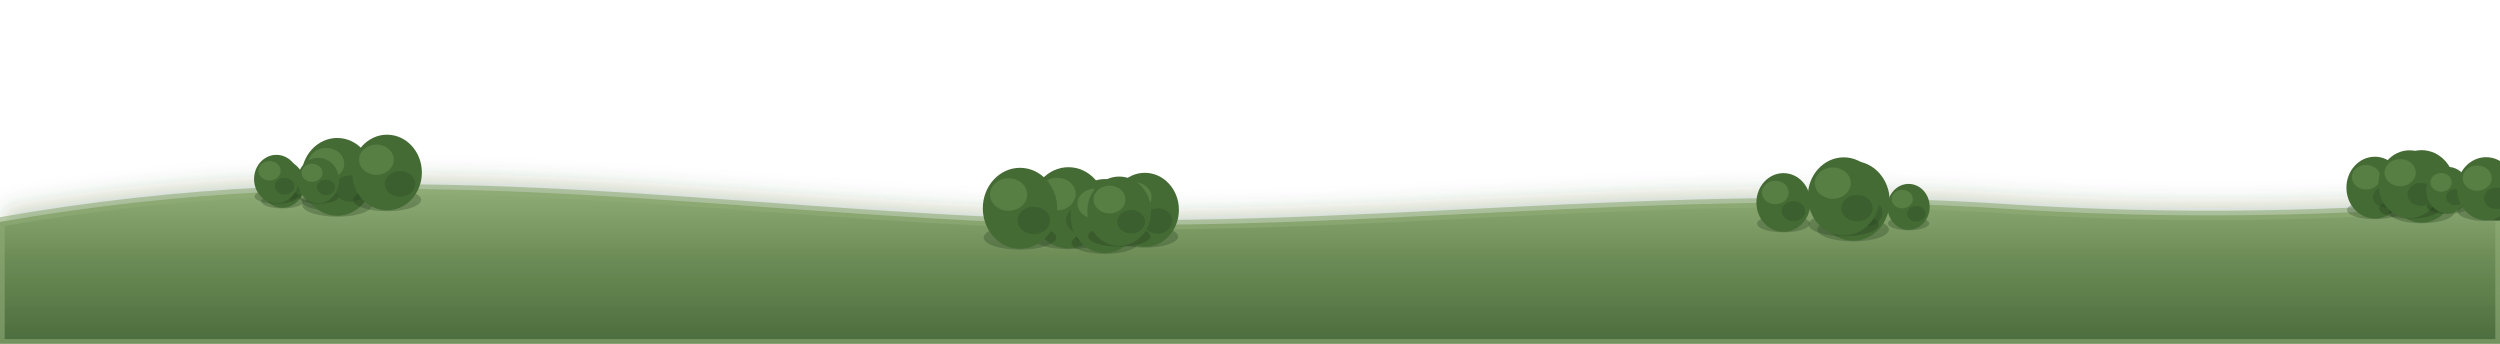
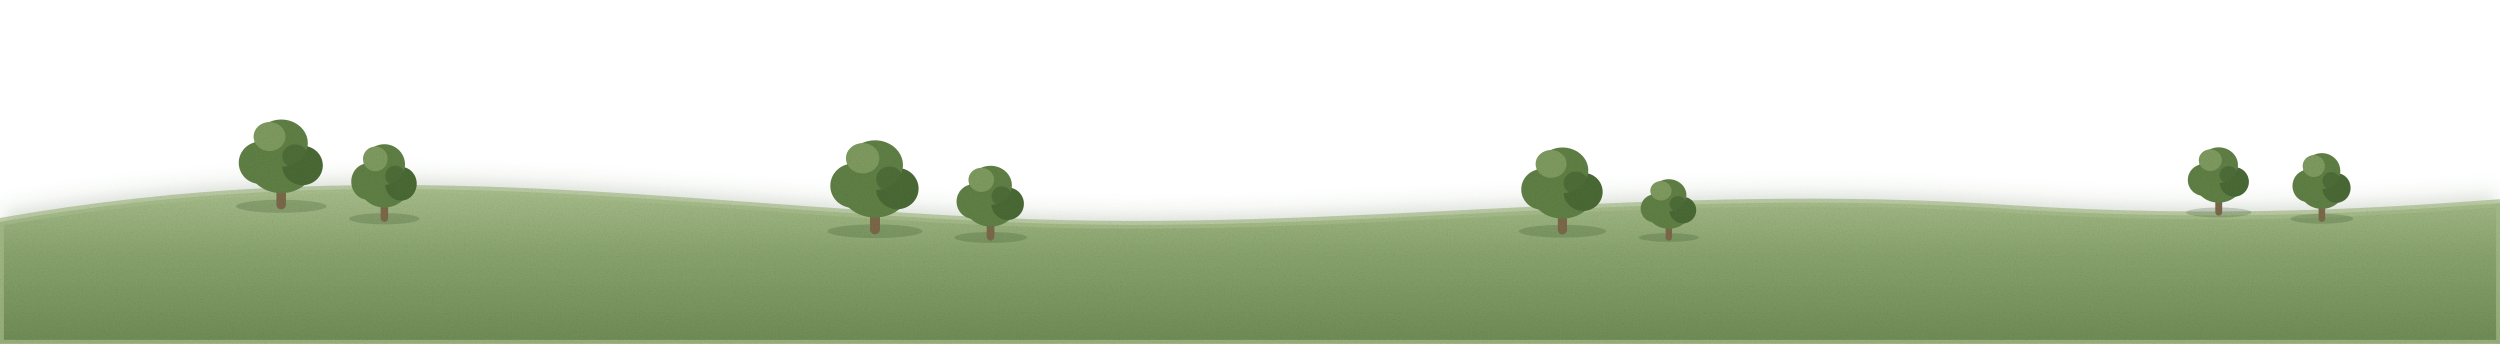
<svg xmlns="http://www.w3.org/2000/svg" viewBox="0 0 1600 220" width="1600" height="220">
  <defs>
-     <linearGradient id="h" x1="0" y1="0" x2="0" y2="1">
-       <stop offset="0" stop-color="#8FAC76" />
-       <stop offset="0.45" stop-color="#6C8C56" />
-       <stop offset="1" stop-color="#4C6C3D" />
+     <filter id="h-grain-front" x="-4%" y="-4%" width="108%" height="108%">
+       <feTurbulence type="fractalNoise" baseFrequency="1.1" numOctaves="4" seed="25" result="n" />
+       <feColorMatrix in="n" type="saturate" values="0" result="g" />
+       <feComponentTransfer in="g" result="a">
+         <feFuncA type="linear" slope="0.34" intercept="-0.085" />
+       </feComponentTransfer>
+       <feComposite in="a" in2="SourceGraphic" operator="in" result="grain" />
+       <feBlend in="SourceGraphic" in2="grain" mode="multiply" />
+     </filter>
+     <linearGradient id="h-front" x1="0" y1="0" x2="0" y2="1">
+       <stop offset="0" stop-color="#A6BC8A" />
+       <stop offset="0.4" stop-color="#8AA46E" />
+       <stop offset="1" stop-color="#6E8B54" />
    </linearGradient>
-     <filter id="hs" x="-10%" y="-60%" width="120%" height="240%">
-       <feDropShadow dx="0" dy="-5" stdDeviation="8" flood-color="#33512A" flood-opacity="0.3" />
+     <filter id="h-shadow-front" x="-10%" y="-60%" width="120%" height="240%">
+       <feDropShadow dx="0" dy="-4" stdDeviation="7" flood-color="#4E6A39" flood-opacity="0.28" />
    </filter>
  </defs>
-   <path d="M0 142 C 240 100 420 132 640 142 C 860 152 1060 118 1290 134 C 1420 142 1520 136 1600 130 L 1600 220 L 0 220 Z" fill="url(#h)" filter="url(#hs)" />
-   <path d="M0 142 C 240 100 420 132 640 142 C 860 152 1060 118 1290 134 C 1420 142 1520 136 1600 130 L 1600 220 L 0 220 Z" fill="none" stroke="#8FAC76" stroke-width="6" opacity="0.6" />
-   <g>
-     <ellipse cx="180.8" cy="128.8" rx="13.7" ry="4.6" fill="#1D371A" opacity="0.28" />
-     <ellipse cx="180.8" cy="117.8" rx="14.0" ry="15.2" fill="#456B34" />
-     <ellipse cx="176.5" cy="112.6" rx="7.0" ry="6.1" fill="#638C4D" opacity="0.6" />
-     <ellipse cx="186.0" cy="122.4" rx="6.1" ry="5.2" fill="#2F4F25" opacity="0.45" />
-     <ellipse cx="210.3" cy="128.9" rx="17.0" ry="5.7" fill="#1D371A" opacity="0.28" />
-     <ellipse cx="210.3" cy="115.3" rx="17.4" ry="18.9" fill="#456B34" />
-     <ellipse cx="205.0" cy="108.8" rx="8.7" ry="7.6" fill="#638C4D" opacity="0.6" />
-     <ellipse cx="216.8" cy="120.9" rx="7.6" ry="6.4" fill="#2F4F25" opacity="0.45" />
-     <ellipse cx="215.8" cy="131.2" rx="22.4" ry="7.5" fill="#1D371A" opacity="0.28" />
-     <ellipse cx="215.8" cy="113.2" rx="22.9" ry="24.9" fill="#456B34" />
-     <ellipse cx="208.8" cy="104.7" rx="11.5" ry="10.0" fill="#638C4D" opacity="0.6" />
-     <ellipse cx="224.3" cy="120.7" rx="10.0" ry="8.5" fill="#2F4F25" opacity="0.45" />
-     <ellipse cx="176.9" cy="125.7" rx="14.0" ry="4.7" fill="#1D371A" opacity="0.28" />
-     <ellipse cx="176.9" cy="114.6" rx="14.3" ry="15.5" fill="#456B34" />
-     <ellipse cx="172.5" cy="109.3" rx="7.1" ry="6.2" fill="#638C4D" opacity="0.6" />
-     <ellipse cx="182.1" cy="119.2" rx="6.2" ry="5.3" fill="#2F4F25" opacity="0.45" />
-     <ellipse cx="203.7" cy="126.0" rx="13.0" ry="4.3" fill="#1D371A" opacity="0.28" />
-     <ellipse cx="203.7" cy="115.5" rx="13.3" ry="14.5" fill="#456B34" />
-     <ellipse cx="199.7" cy="110.6" rx="6.7" ry="5.8" fill="#638C4D" opacity="0.6" />
-     <ellipse cx="208.6" cy="119.9" rx="5.8" ry="4.9" fill="#2F4F25" opacity="0.45" />
-     <ellipse cx="247.7" cy="127.9" rx="21.8" ry="7.3" fill="#1D371A" opacity="0.28" />
-     <ellipse cx="247.7" cy="110.4" rx="22.3" ry="24.2" fill="#456B34" />
-     <ellipse cx="240.9" cy="102.2" rx="11.1" ry="9.7" fill="#638C4D" opacity="0.6" />
-     <ellipse cx="256.0" cy="117.7" rx="9.7" ry="8.2" fill="#2F4F25" opacity="0.45" />
-     <ellipse cx="683.8" cy="151.7" rx="23.4" ry="7.8" fill="#1D371A" opacity="0.28" />
-     <ellipse cx="683.8" cy="133.0" rx="23.9" ry="26.0" fill="#456B34" />
-     <ellipse cx="676.5" cy="124.2" rx="12.0" ry="10.4" fill="#638C4D" opacity="0.6" />
-     <ellipse cx="692.6" cy="140.8" rx="10.4" ry="8.8" fill="#2F4F25" opacity="0.45" />
-     <ellipse cx="702.2" cy="152.1" rx="13.5" ry="4.5" fill="#1D371A" opacity="0.28" />
-     <ellipse cx="702.2" cy="141.3" rx="13.8" ry="15.0" fill="#456B34" />
-     <ellipse cx="698.0" cy="136.1" rx="6.9" ry="6.0" fill="#638C4D" opacity="0.6" />
-     <ellipse cx="707.3" cy="145.8" rx="6.0" ry="5.1" fill="#2F4F25" opacity="0.45" />
-     <ellipse cx="707.1" cy="155.4" rx="21.4" ry="7.1" fill="#1D371A" opacity="0.28" />
-     <ellipse cx="707.1" cy="138.3" rx="21.8" ry="23.7" fill="#456B34" />
-     <ellipse cx="700.5" cy="130.3" rx="10.9" ry="9.5" fill="#638C4D" opacity="0.6" />
-     <ellipse cx="715.2" cy="145.5" rx="9.5" ry="8.1" fill="#2F4F25" opacity="0.45" />
-     <ellipse cx="732.7" cy="151.4" rx="21.3" ry="7.1" fill="#1D371A" opacity="0.28" />
-     <ellipse cx="732.7" cy="134.3" rx="21.8" ry="23.7" fill="#456B34" />
-     <ellipse cx="726.1" cy="126.2" rx="10.9" ry="9.5" fill="#638C4D" opacity="0.6" />
-     <ellipse cx="740.8" cy="141.4" rx="9.5" ry="8.1" fill="#2F4F25" opacity="0.45" />
-     <ellipse cx="652.8" cy="152.0" rx="23.3" ry="7.8" fill="#1D371A" opacity="0.28" />
-     <ellipse cx="652.8" cy="133.3" rx="23.8" ry="25.9" fill="#456B34" />
-     <ellipse cx="645.5" cy="124.5" rx="11.9" ry="10.4" fill="#638C4D" opacity="0.6" />
-     <ellipse cx="661.6" cy="141.1" rx="10.4" ry="8.8" fill="#2F4F25" opacity="0.45" />
-     <ellipse cx="716.3" cy="151.2" rx="20.0" ry="6.7" fill="#1D371A" opacity="0.28" />
-     <ellipse cx="716.3" cy="135.2" rx="20.4" ry="22.2" fill="#456B34" />
-     <ellipse cx="710.1" cy="127.7" rx="10.2" ry="8.9" fill="#638C4D" opacity="0.6" />
-     <ellipse cx="723.9" cy="141.9" rx="8.9" ry="7.5" fill="#2F4F25" opacity="0.45" />
-     <ellipse cx="1183.5" cy="143.4" rx="13.1" ry="4.4" fill="#1D371A" opacity="0.28" />
-     <ellipse cx="1183.5" cy="132.9" rx="13.3" ry="14.5" fill="#456B34" />
-     <ellipse cx="1179.4" cy="128.0" rx="6.7" ry="5.8" fill="#638C4D" opacity="0.6" />
-     <ellipse cx="1188.4" cy="137.3" rx="5.8" ry="4.9" fill="#2F4F25" opacity="0.45" />
-     <ellipse cx="1181.9" cy="142.4" rx="17.8" ry="5.9" fill="#1D371A" opacity="0.28" />
-     <ellipse cx="1181.9" cy="128.1" rx="18.2" ry="19.8" fill="#456B34" />
-     <ellipse cx="1176.4" cy="121.4" rx="9.1" ry="7.9" fill="#638C4D" opacity="0.6" />
-     <ellipse cx="1188.6" cy="134.1" rx="7.9" ry="6.7" fill="#2F4F25" opacity="0.45" />
-     <ellipse cx="1186.0" cy="146.9" rx="22.9" ry="7.6" fill="#1D371A" opacity="0.28" />
-     <ellipse cx="1186.0" cy="128.6" rx="23.4" ry="25.5" fill="#456B34" />
-     <ellipse cx="1178.8" cy="119.9" rx="11.7" ry="10.2" fill="#638C4D" opacity="0.6" />
-     <ellipse cx="1194.6" cy="136.2" rx="10.2" ry="8.7" fill="#2F4F25" opacity="0.45" />
-     <ellipse cx="1141.4" cy="143.1" rx="16.9" ry="5.6" fill="#1D371A" opacity="0.28" />
-     <ellipse cx="1141.4" cy="129.6" rx="17.3" ry="18.8" fill="#456B34" />
-     <ellipse cx="1136.2" cy="123.2" rx="8.6" ry="7.5" fill="#638C4D" opacity="0.6" />
-     <ellipse cx="1147.8" cy="135.2" rx="7.5" ry="6.4" fill="#2F4F25" opacity="0.45" />
-     <ellipse cx="1180.0" cy="143.7" rx="22.5" ry="7.5" fill="#1D371A" opacity="0.28" />
-     <ellipse cx="1180.0" cy="125.7" rx="23.0" ry="25.0" fill="#456B34" />
-     <ellipse cx="1173.0" cy="117.2" rx="11.5" ry="10.0" fill="#638C4D" opacity="0.6" />
-     <ellipse cx="1188.5" cy="133.2" rx="10.0" ry="8.5" fill="#2F4F25" opacity="0.45" />
-     <ellipse cx="1221.5" cy="143.0" rx="13.2" ry="4.4" fill="#1D371A" opacity="0.28" />
-     <ellipse cx="1221.5" cy="132.4" rx="13.5" ry="14.7" fill="#456B34" />
-     <ellipse cx="1217.4" cy="127.4" rx="6.8" ry="5.9" fill="#638C4D" opacity="0.6" />
-     <ellipse cx="1226.5" cy="136.8" rx="5.9" ry="5.0" fill="#2F4F25" opacity="0.45" />
-     <ellipse cx="1599.4" cy="136.5" rx="14.8" ry="4.9" fill="#1D371A" opacity="0.28" />
-     <ellipse cx="1599.4" cy="124.6" rx="15.2" ry="16.5" fill="#456B34" />
-     <ellipse cx="1594.8" cy="119.0" rx="7.6" ry="6.6" fill="#638C4D" opacity="0.6" />
-     <ellipse cx="1605.0" cy="129.6" rx="6.6" ry="5.6" fill="#2F4F25" opacity="0.45" />
-     <ellipse cx="1519.9" cy="134.4" rx="17.8" ry="5.9" fill="#1D371A" opacity="0.28" />
-     <ellipse cx="1519.9" cy="120.1" rx="18.2" ry="19.8" fill="#456B34" />
-     <ellipse cx="1514.3" cy="113.4" rx="9.1" ry="7.9" fill="#638C4D" opacity="0.6" />
-     <ellipse cx="1526.6" cy="126.1" rx="7.9" ry="6.7" fill="#2F4F25" opacity="0.45" />
-     <ellipse cx="1549.8" cy="135.9" rx="20.9" ry="7.0" fill="#1D371A" opacity="0.28" />
-     <ellipse cx="1549.8" cy="119.3" rx="21.3" ry="23.2" fill="#456B34" />
-     <ellipse cx="1543.3" cy="111.4" rx="10.7" ry="9.3" fill="#638C4D" opacity="0.6" />
-     <ellipse cx="1557.7" cy="126.2" rx="9.3" ry="7.9" fill="#2F4F25" opacity="0.45" />
-     <ellipse cx="1542.1" cy="133.5" rx="19.5" ry="6.5" fill="#1D371A" opacity="0.28" />
-     <ellipse cx="1542.1" cy="117.9" rx="19.9" ry="21.7" fill="#456B34" />
-     <ellipse cx="1536.1" cy="110.5" rx="10.0" ry="8.7" fill="#638C4D" opacity="0.6" />
-     <ellipse cx="1549.5" cy="124.4" rx="8.7" ry="7.4" fill="#2F4F25" opacity="0.45" />
-     <ellipse cx="1566.5" cy="132.4" rx="13.4" ry="4.5" fill="#1D371A" opacity="0.28" />
-     <ellipse cx="1566.5" cy="121.7" rx="13.7" ry="14.9" fill="#456B34" />
-     <ellipse cx="1562.3" cy="116.7" rx="6.8" ry="6.0" fill="#638C4D" opacity="0.6" />
-     <ellipse cx="1571.5" cy="126.2" rx="6.0" ry="5.1" fill="#2F4F25" opacity="0.45" />
-     <ellipse cx="1591.1" cy="135.4" rx="18.2" ry="6.1" fill="#1D371A" opacity="0.28" />
-     <ellipse cx="1591.1" cy="120.8" rx="18.6" ry="20.2" fill="#456B34" />
-     <ellipse cx="1585.4" cy="114.0" rx="9.3" ry="8.1" fill="#638C4D" opacity="0.6" />
-     <ellipse cx="1597.9" cy="126.9" rx="8.1" ry="6.9" fill="#2F4F25" opacity="0.45" />
+   <g filter="url(#h-grain-front)">
+     <path d="M0 142 C 240 100 420 132 640 142 C 860 152 1060 118 1290 134 C 1420 142 1520 136 1600 130 L 1600 220 L 0 220 Z" fill="url(#h-front)" filter="url(#h-shadow-front)" />
+     <path d="M0 142 C 240 100 420 132 640 142 C 860 152 1060 118 1290 134 C 1420 142 1520 136 1600 130 L 1600 220 L 0 220 Z" fill="none" stroke="#A6BC8A" stroke-width="5" opacity="0.7" />
+     <ellipse cx="180.0" cy="132.0" rx="29.0" ry="4.2" fill="#2F4B22" opacity="0.22" />
+     <rect x="176.9" y="117.4" width="6.1" height="16.6" rx="3.1" fill="#7A6848" />
+     <ellipse cx="180.0" cy="105.9" rx="21.1" ry="17.7" fill="#5F7F45" />
+     <ellipse cx="166.4" cy="104.2" rx="13.6" ry="13.5" fill="#5F7F45" />
+     <ellipse cx="193.6" cy="105.9" rx="13.0" ry="12.6" fill="#496935" />
+     <ellipse cx="180.0" cy="91.6" rx="17.0" ry="15.1" fill="#5F7F45" />
+     <ellipse cx="172.5" cy="87.4" rx="10.2" ry="9.3" fill="#7E9A5F" />
+     <ellipse cx="188.9" cy="100.0" rx="8.2" ry="7.6" fill="#496935" opacity="0.8" />
+     <ellipse cx="246.0" cy="140.0" rx="22.5" ry="3.6" fill="#2F4B22" opacity="0.22" />
+     <rect x="243.6" y="127.2" width="4.8" height="14.8" rx="2.4" fill="#7A6848" />
+     <ellipse cx="246.0" cy="117.6" rx="16.4" ry="15.2" fill="#5F7F45" />
+     <ellipse cx="235.4" cy="116.2" rx="10.6" ry="11.6" fill="#5F7F45" />
+     <ellipse cx="256.6" cy="117.6" rx="10.1" ry="10.8" fill="#496935" />
+     <ellipse cx="246.0" cy="105.3" rx="13.2" ry="13.0" fill="#5F7F45" />
+     <ellipse cx="240.2" cy="101.7" rx="7.9" ry="7.9" fill="#7E9A5F" />
+     <ellipse cx="252.9" cy="112.5" rx="6.4" ry="6.5" fill="#496935" opacity="0.8" />
+     <ellipse cx="560.0" cy="148.0" rx="30.4" ry="4.4" fill="#2F4B22" opacity="0.22" />
+     <rect x="556.8" y="132.8" width="6.4" height="17.2" rx="3.2" fill="#7A6848" />
+     <ellipse cx="560.0" cy="120.7" rx="22.2" ry="18.5" fill="#5F7F45" />
+     <ellipse cx="545.7" cy="118.9" rx="14.3" ry="14.1" fill="#5F7F45" />
+     <ellipse cx="574.3" cy="120.7" rx="13.6" ry="13.2" fill="#496935" />
+     <ellipse cx="560.0" cy="105.7" rx="17.9" ry="15.9" fill="#5F7F45" />
+     <ellipse cx="552.1" cy="101.3" rx="10.7" ry="9.7" fill="#7E9A5F" />
+     <ellipse cx="569.3" cy="114.5" rx="8.6" ry="7.9" fill="#496935" opacity="0.8" />
+     <ellipse cx="634.0" cy="152.0" rx="23.2" ry="3.5" fill="#2F4B22" opacity="0.22" />
+     <rect x="631.5" y="139.6" width="4.9" height="14.4" rx="2.5" fill="#7A6848" />
+     <ellipse cx="634.0" cy="130.4" rx="16.9" ry="14.6" fill="#5F7F45" />
+     <ellipse cx="623.1" cy="129.0" rx="10.9" ry="11.1" fill="#5F7F45" />
+     <ellipse cx="644.9" cy="130.4" rx="10.4" ry="10.4" fill="#496935" />
+     <ellipse cx="634.0" cy="118.6" rx="13.6" ry="12.5" fill="#5F7F45" />
+     <ellipse cx="628.0" cy="115.1" rx="8.2" ry="7.7" fill="#7E9A5F" />
+     <ellipse cx="641.1" cy="125.5" rx="6.5" ry="6.3" fill="#496935" opacity="0.8" />
+     <ellipse cx="1000.0" cy="148.0" rx="28.0" ry="4.1" fill="#2F4B22" opacity="0.22" />
+     <rect x="997.0" y="133.8" width="5.9" height="16.2" rx="3.0" fill="#7A6848" />
+     <ellipse cx="1000.0" cy="122.8" rx="20.4" ry="17.1" fill="#5F7F45" />
+     <ellipse cx="986.8" cy="121.2" rx="13.2" ry="13.0" fill="#5F7F45" />
+     <ellipse cx="1013.2" cy="122.8" rx="12.5" ry="12.2" fill="#496935" />
+     <ellipse cx="1000.0" cy="109.0" rx="16.5" ry="14.6" fill="#5F7F45" />
+     <ellipse cx="992.7" cy="104.9" rx="9.9" ry="8.9" fill="#7E9A5F" />
+     <ellipse cx="1008.6" cy="117.1" rx="7.9" ry="7.3" fill="#496935" opacity="0.8" />
+     <ellipse cx="1068.0" cy="152.0" rx="19.2" ry="2.8" fill="#2F4B22" opacity="0.22" />
+     <rect x="1066.0" y="141.5" width="4.1" height="12.5" rx="2.0" fill="#7A6848" />
+     <ellipse cx="1068.0" cy="134.5" rx="14.0" ry="11.9" fill="#5F7F45" />
+     <ellipse cx="1059.0" cy="133.4" rx="9.0" ry="9.0" fill="#5F7F45" />
+     <ellipse cx="1077.0" cy="134.5" rx="8.6" ry="8.5" fill="#496935" />
+     <ellipse cx="1068.0" cy="124.9" rx="11.3" ry="10.2" fill="#5F7F45" />
+     <ellipse cx="1063.0" cy="122.1" rx="6.8" ry="6.2" fill="#7E9A5F" />
+     <ellipse cx="1073.9" cy="130.6" rx="5.4" ry="5.1" fill="#496935" opacity="0.8" />
+     <ellipse cx="1420.0" cy="136.0" rx="20.9" ry="3.2" fill="#2F4B22" opacity="0.22" />
+     <rect x="1417.8" y="124.5" width="4.4" height="13.5" rx="2.2" fill="#7A6848" />
+     <ellipse cx="1420.0" cy="116.4" rx="15.3" ry="13.3" fill="#5F7F45" />
+     <ellipse cx="1410.1" cy="115.2" rx="9.9" ry="10.1" fill="#5F7F45" />
+     <ellipse cx="1429.9" cy="116.4" rx="9.4" ry="9.5" fill="#496935" />
+     <ellipse cx="1420.0" cy="105.7" rx="12.3" ry="11.4" fill="#5F7F45" />
+     <ellipse cx="1414.6" cy="102.5" rx="7.4" ry="6.9" fill="#7E9A5F" />
+     <ellipse cx="1426.4" cy="112.0" rx="5.9" ry="5.7" fill="#496935" opacity="0.8" />
+     <ellipse cx="1486.0" cy="140.0" rx="20.0" ry="3.2" fill="#2F4B22" opacity="0.22" />
+     <rect x="1483.9" y="128.5" width="4.2" height="13.5" rx="2.1" fill="#7A6848" />
+     <ellipse cx="1486.0" cy="120.3" rx="14.6" ry="13.4" fill="#5F7F45" />
+     <ellipse cx="1476.6" cy="119.0" rx="9.4" ry="10.2" fill="#5F7F45" />
+     <ellipse cx="1495.4" cy="120.3" rx="9.0" ry="9.5" fill="#496935" />
+     <ellipse cx="1486.0" cy="109.5" rx="11.8" ry="11.5" fill="#5F7F45" />
+     <ellipse cx="1480.8" cy="106.3" rx="7.1" ry="7.0" fill="#7E9A5F" />
+     <ellipse cx="1492.1" cy="115.8" rx="5.7" ry="5.7" fill="#496935" opacity="0.8" />
  </g>
</svg>
